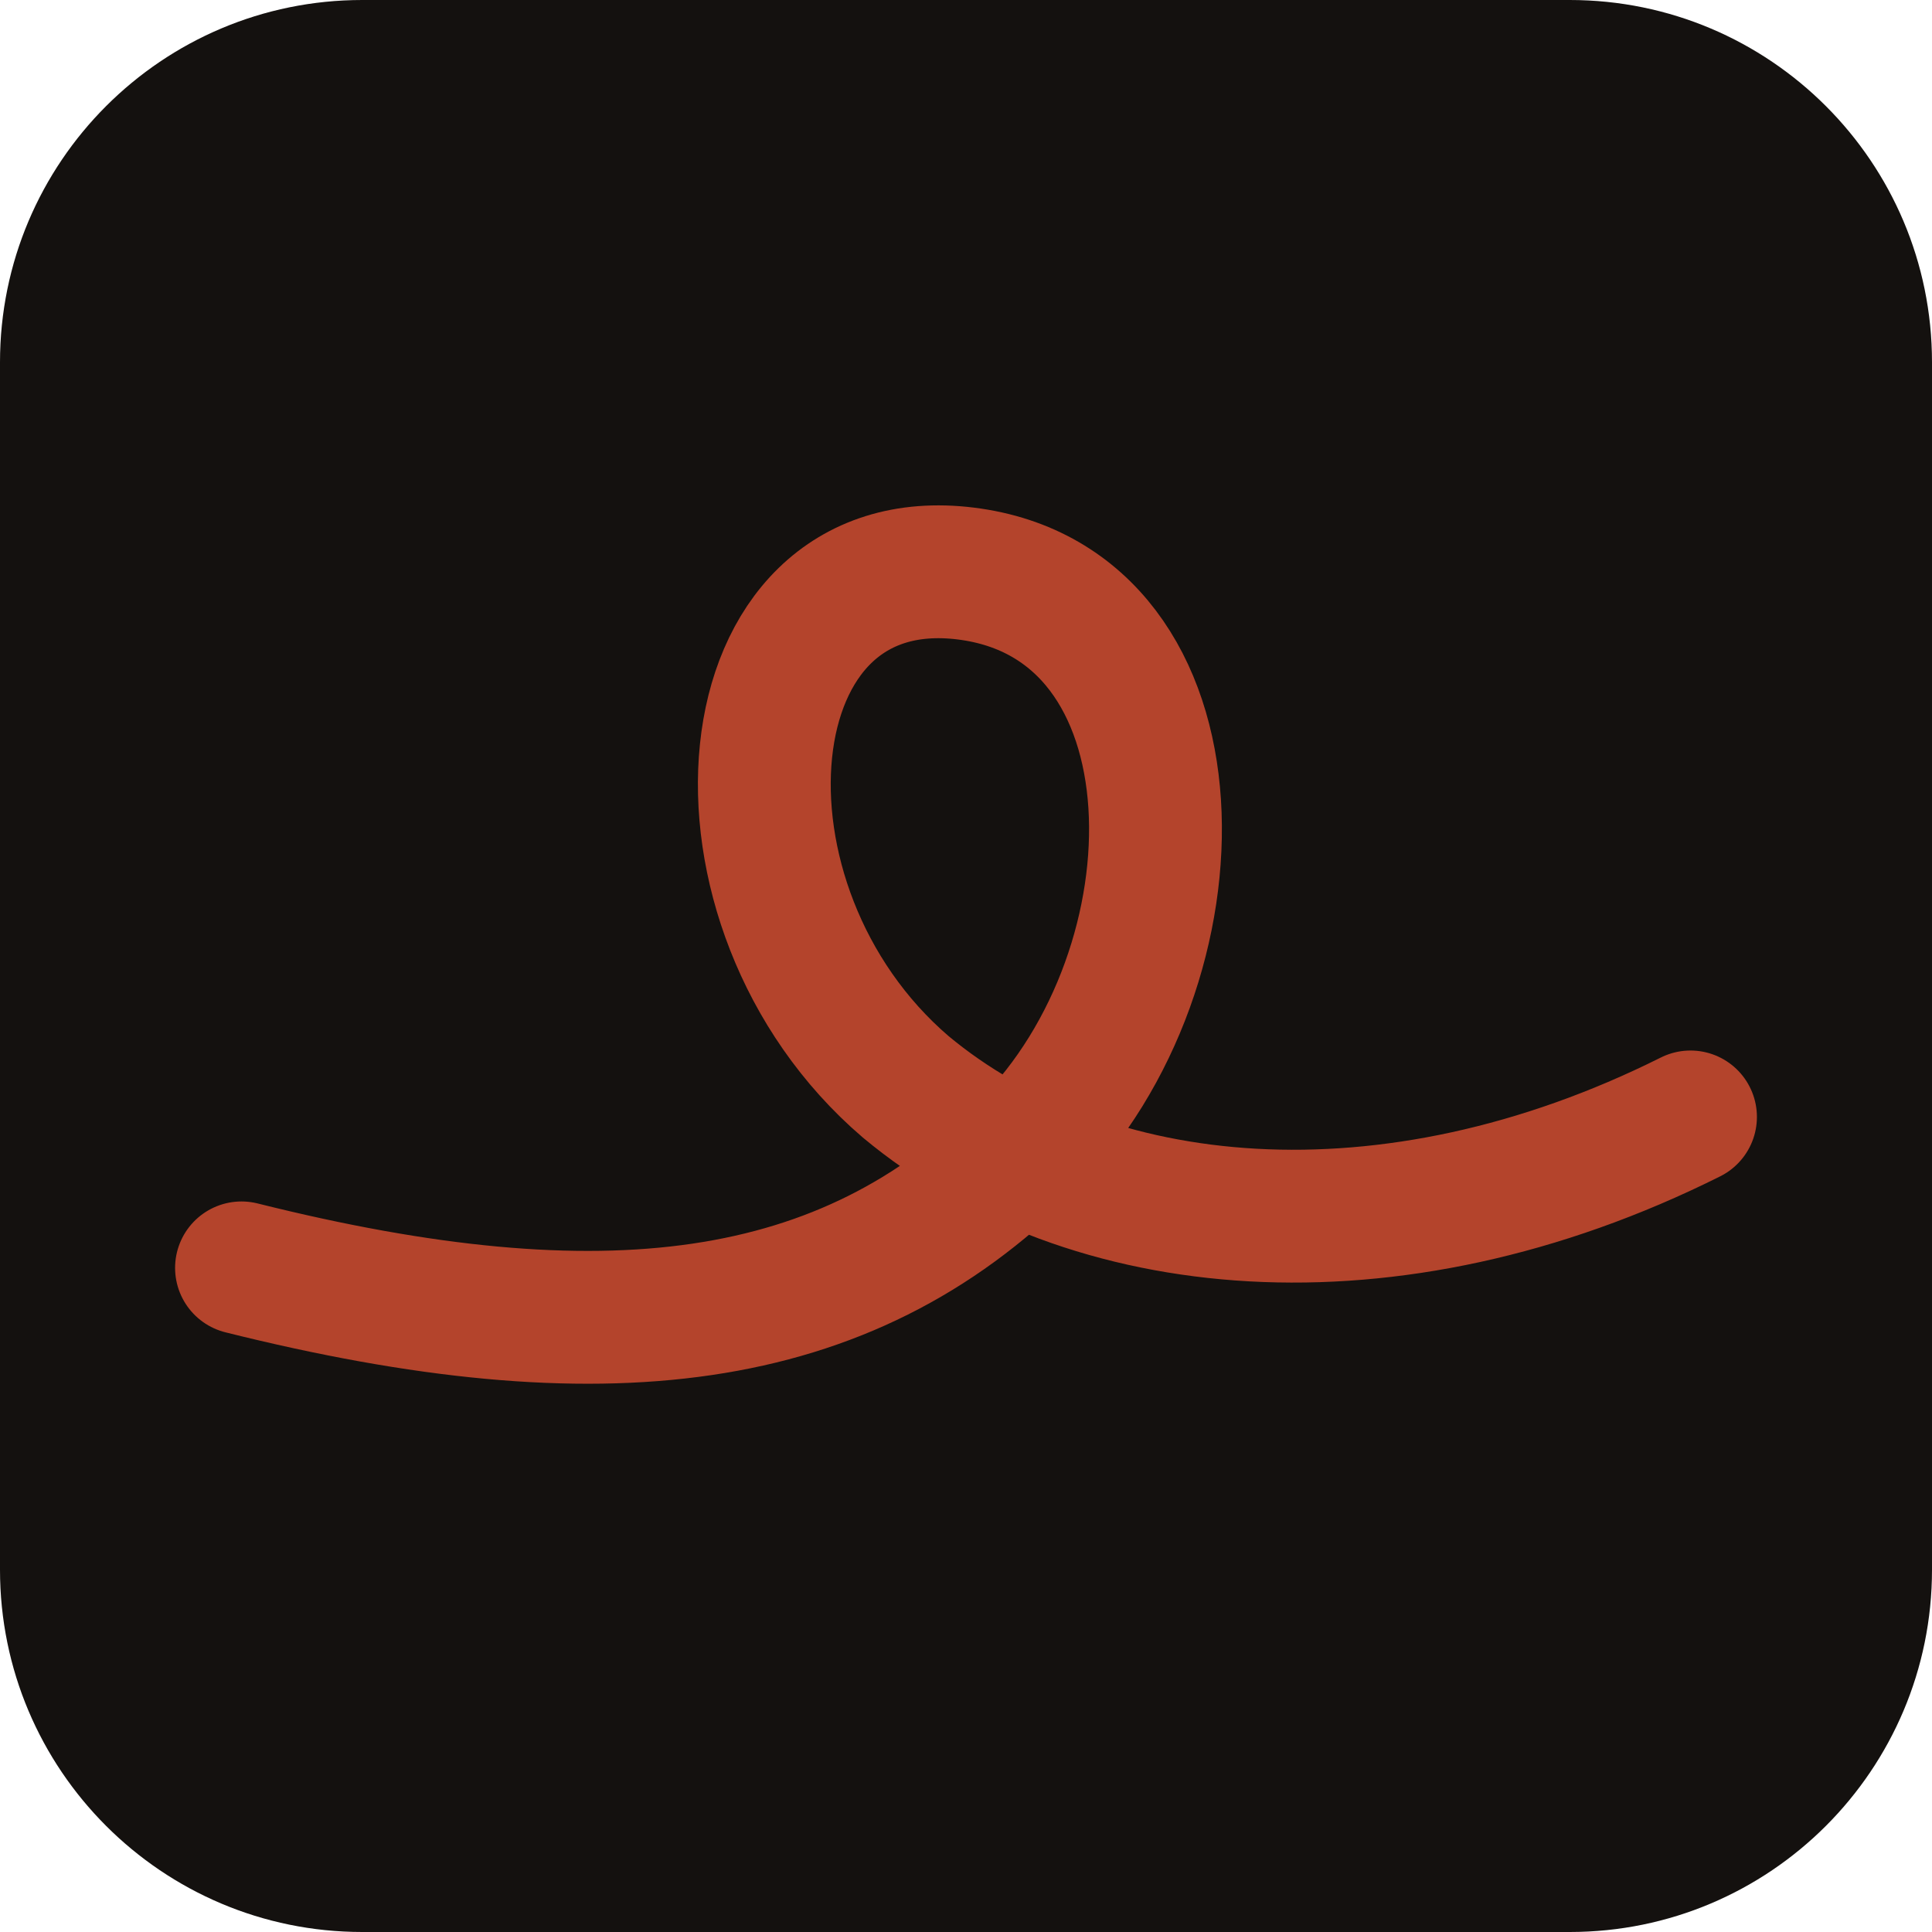
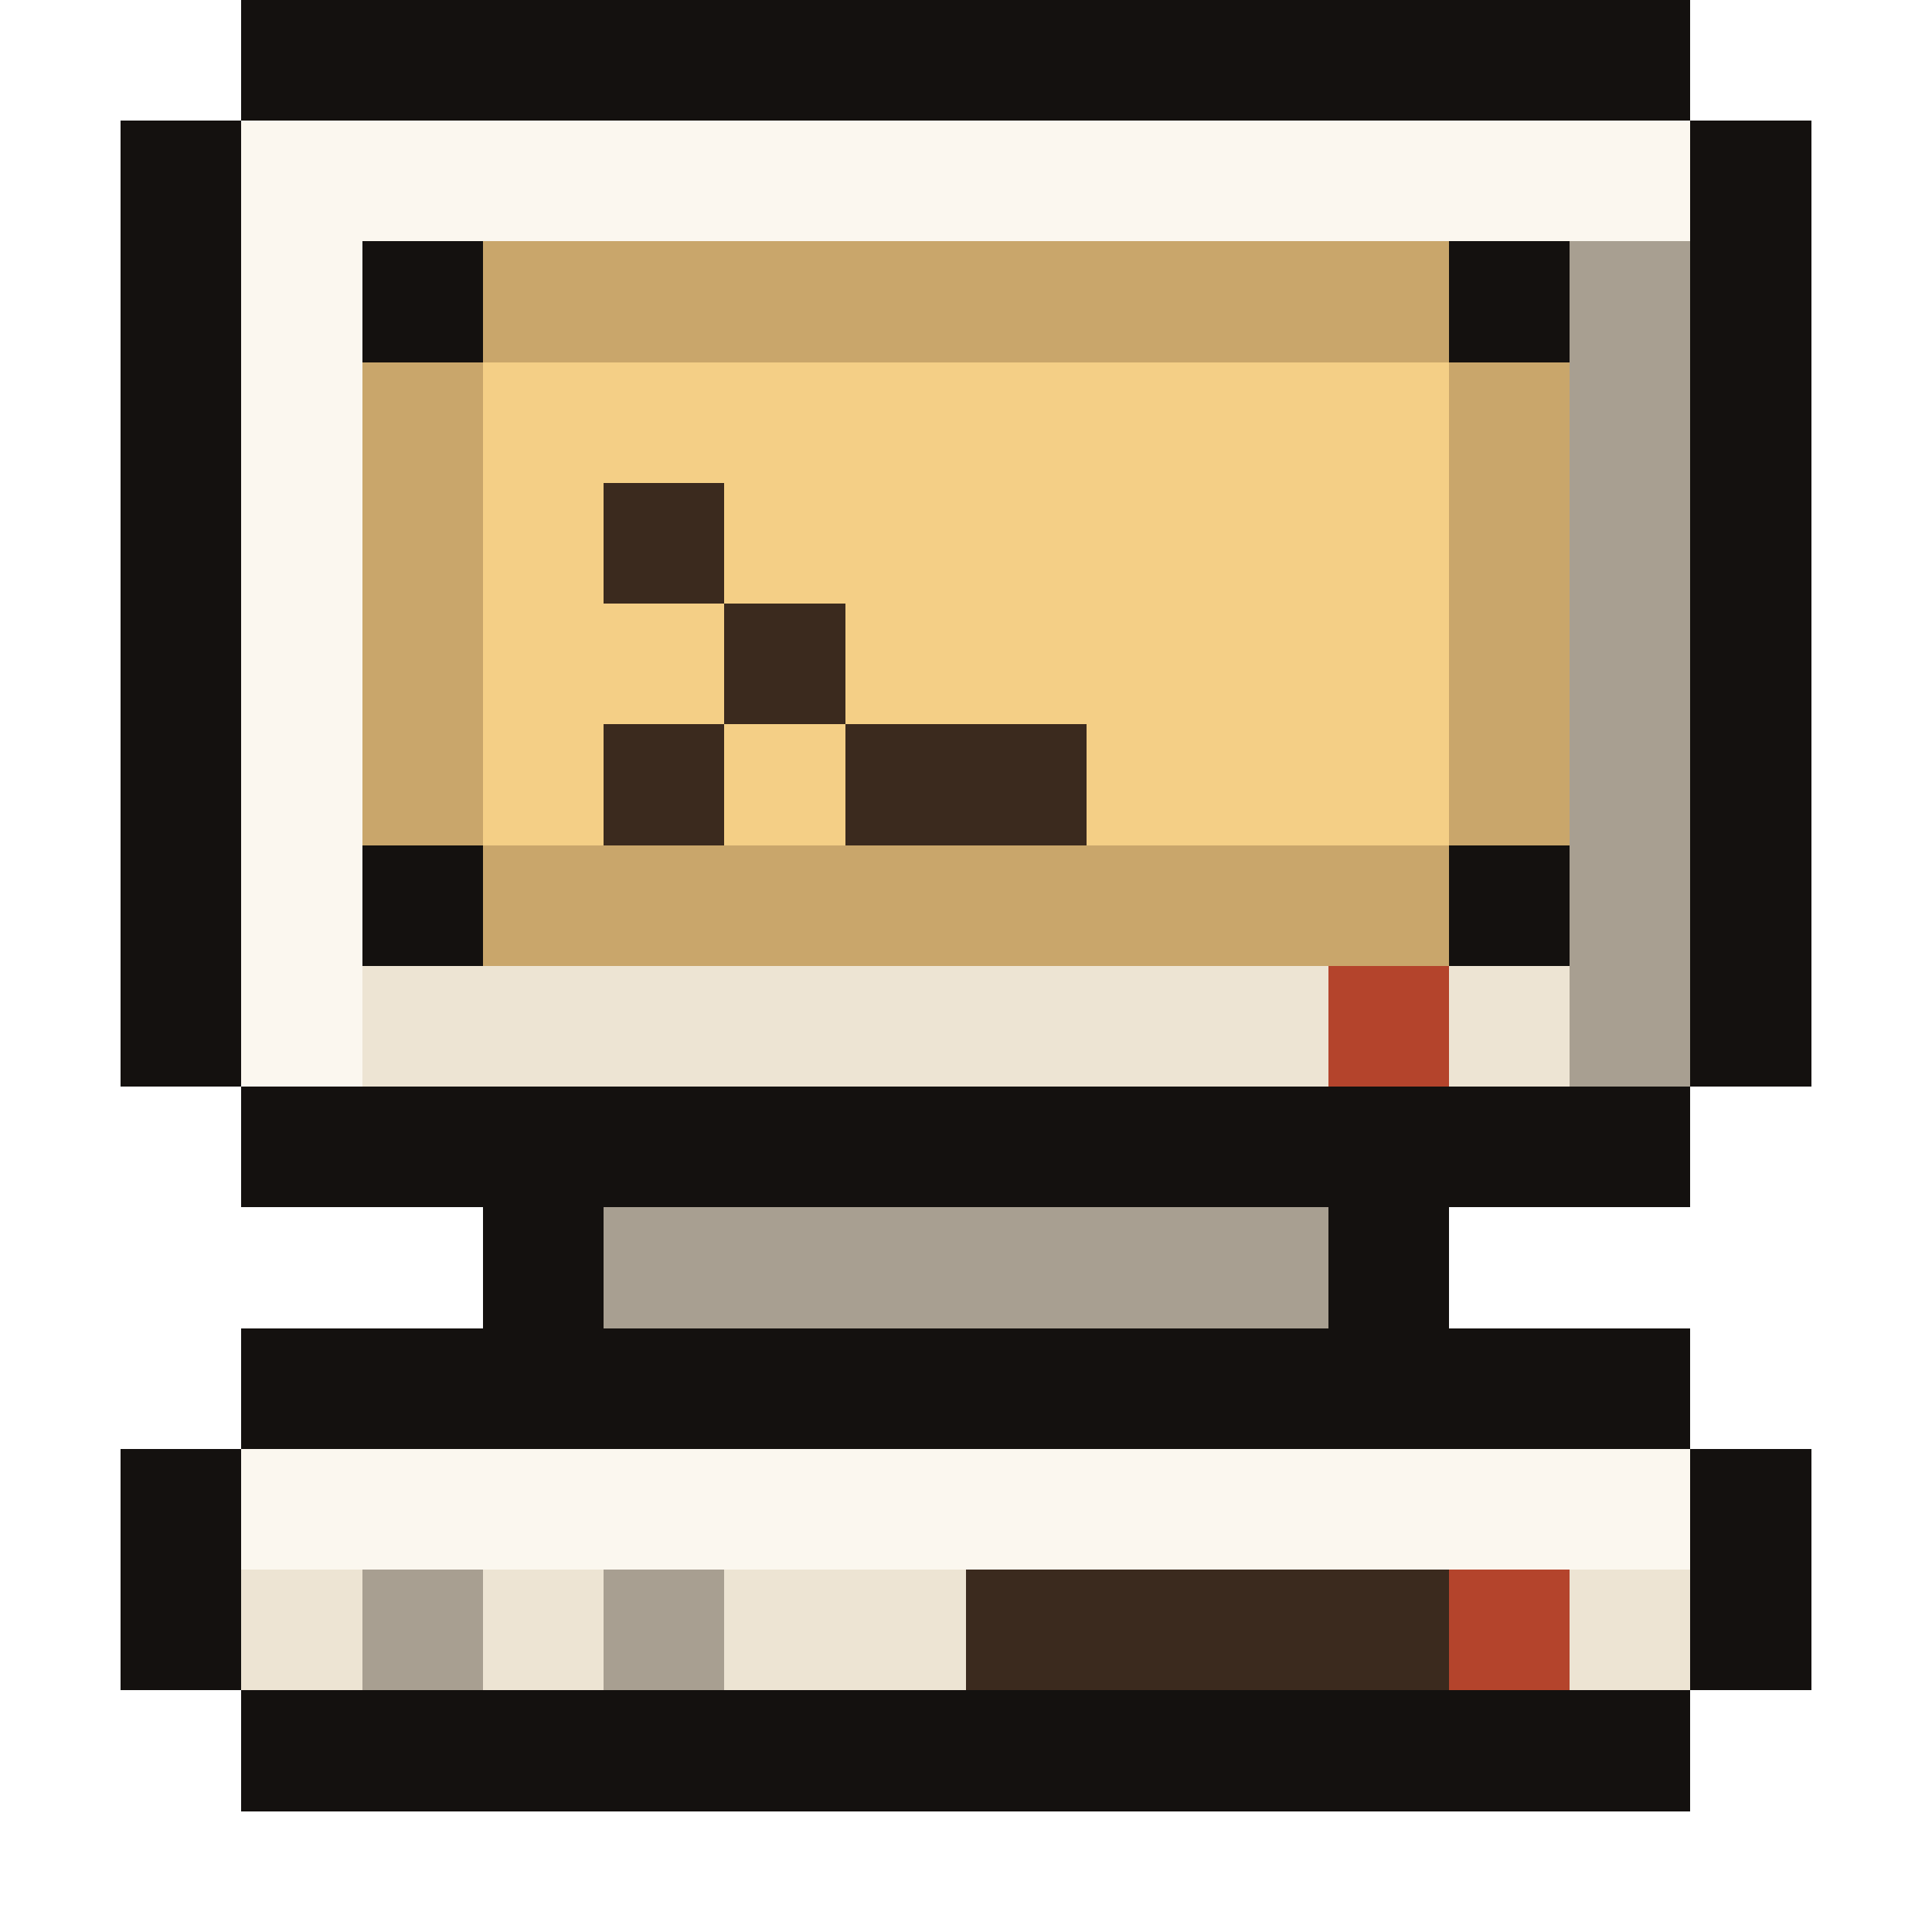
- <svg xmlns="http://www.w3.org/2000/svg" viewBox="0 0 32 32">
-   <rect width="32" height="32" rx="6" fill="#14110F" />
-   <path d="M4 21C10 22.5 14 22 17 19C20 16 20 10 16 9.5C12 9 11.5 15 15 18C18 20.5 23 21 28 18.5" stroke="#B4442C" stroke-width="2.2" fill="none" stroke-linecap="round" />
+ <svg xmlns="http://www.w3.org/2000/svg" viewBox="0 0 16 16" shape-rendering="crispEdges">
+   <rect x="2" y="0" width="12" height="1" fill="#14110f" />
+   <rect x="1" y="1" width="1" height="1" fill="#14110f" />
+   <rect x="2" y="1" width="12" height="1" fill="#fbf7ef" />
+   <rect x="14" y="1" width="1" height="1" fill="#14110f" />
+   <rect x="1" y="2" width="1" height="1" fill="#14110f" />
+   <rect x="2" y="2" width="1" height="1" fill="#fbf7ef" />
+   <rect x="3" y="2" width="1" height="1" fill="#14110f" />
+   <rect x="4" y="2" width="8" height="1" fill="#c9a66b" />
+   <rect x="12" y="2" width="1" height="1" fill="#14110f" />
+   <rect x="13" y="2" width="1" height="1" fill="#a89f91" />
+   <rect x="14" y="2" width="1" height="1" fill="#14110f" />
+   <rect x="1" y="3" width="1" height="1" fill="#14110f" />
+   <rect x="2" y="3" width="1" height="1" fill="#fbf7ef" />
+   <rect x="3" y="3" width="1" height="1" fill="#c9a66b" />
+   <rect x="4" y="3" width="8" height="1" fill="#f4cf86" />
+   <rect x="12" y="3" width="1" height="1" fill="#c9a66b" />
+   <rect x="13" y="3" width="1" height="1" fill="#a89f91" />
+   <rect x="14" y="3" width="1" height="1" fill="#14110f" />
+   <rect x="1" y="4" width="1" height="1" fill="#14110f" />
+   <rect x="2" y="4" width="1" height="1" fill="#fbf7ef" />
+   <rect x="3" y="4" width="1" height="1" fill="#c9a66b" />
+   <rect x="4" y="4" width="1" height="1" fill="#f4cf86" />
+   <rect x="5" y="4" width="1" height="1" fill="#3b2a1e" />
+   <rect x="6" y="4" width="6" height="1" fill="#f4cf86" />
+   <rect x="12" y="4" width="1" height="1" fill="#c9a66b" />
+   <rect x="13" y="4" width="1" height="1" fill="#a89f91" />
+   <rect x="14" y="4" width="1" height="1" fill="#14110f" />
+   <rect x="1" y="5" width="1" height="1" fill="#14110f" />
+   <rect x="2" y="5" width="1" height="1" fill="#fbf7ef" />
+   <rect x="3" y="5" width="1" height="1" fill="#c9a66b" />
+   <rect x="4" y="5" width="2" height="1" fill="#f4cf86" />
+   <rect x="6" y="5" width="1" height="1" fill="#3b2a1e" />
+   <rect x="7" y="5" width="5" height="1" fill="#f4cf86" />
+   <rect x="12" y="5" width="1" height="1" fill="#c9a66b" />
+   <rect x="13" y="5" width="1" height="1" fill="#a89f91" />
+   <rect x="14" y="5" width="1" height="1" fill="#14110f" />
+   <rect x="1" y="6" width="1" height="1" fill="#14110f" />
+   <rect x="2" y="6" width="1" height="1" fill="#fbf7ef" />
+   <rect x="3" y="6" width="1" height="1" fill="#c9a66b" />
+   <rect x="4" y="6" width="1" height="1" fill="#f4cf86" />
+   <rect x="5" y="6" width="1" height="1" fill="#3b2a1e" />
+   <rect x="6" y="6" width="1" height="1" fill="#f4cf86" />
+   <rect x="7" y="6" width="2" height="1" fill="#3b2a1e" />
+   <rect x="9" y="6" width="3" height="1" fill="#f4cf86" />
+   <rect x="12" y="6" width="1" height="1" fill="#c9a66b" />
+   <rect x="13" y="6" width="1" height="1" fill="#a89f91" />
+   <rect x="14" y="6" width="1" height="1" fill="#14110f" />
+   <rect x="1" y="7" width="1" height="1" fill="#14110f" />
+   <rect x="2" y="7" width="1" height="1" fill="#fbf7ef" />
+   <rect x="3" y="7" width="1" height="1" fill="#14110f" />
+   <rect x="4" y="7" width="8" height="1" fill="#c9a66b" />
+   <rect x="12" y="7" width="1" height="1" fill="#14110f" />
+   <rect x="13" y="7" width="1" height="1" fill="#a89f91" />
+   <rect x="14" y="7" width="1" height="1" fill="#14110f" />
+   <rect x="1" y="8" width="1" height="1" fill="#14110f" />
+   <rect x="2" y="8" width="1" height="1" fill="#fbf7ef" />
+   <rect x="3" y="8" width="8" height="1" fill="#ede4d3" />
+   <rect x="11" y="8" width="1" height="1" fill="#b4442c" />
+   <rect x="12" y="8" width="1" height="1" fill="#ede4d3" />
+   <rect x="13" y="8" width="1" height="1" fill="#a89f91" />
+   <rect x="14" y="8" width="1" height="1" fill="#14110f" />
+   <rect x="2" y="9" width="12" height="1" fill="#14110f" />
+   <rect x="4" y="10" width="1" height="1" fill="#14110f" />
+   <rect x="5" y="10" width="6" height="1" fill="#a89f91" />
+   <rect x="11" y="10" width="1" height="1" fill="#14110f" />
+   <rect x="2" y="11" width="12" height="1" fill="#14110f" />
+   <rect x="1" y="12" width="1" height="1" fill="#14110f" />
+   <rect x="2" y="12" width="12" height="1" fill="#fbf7ef" />
+   <rect x="14" y="12" width="1" height="1" fill="#14110f" />
+   <rect x="1" y="13" width="1" height="1" fill="#14110f" />
+   <rect x="2" y="13" width="1" height="1" fill="#ede4d3" />
+   <rect x="3" y="13" width="1" height="1" fill="#a89f91" />
+   <rect x="4" y="13" width="1" height="1" fill="#ede4d3" />
+   <rect x="5" y="13" width="1" height="1" fill="#a89f91" />
+   <rect x="6" y="13" width="2" height="1" fill="#ede4d3" />
+   <rect x="8" y="13" width="4" height="1" fill="#3b2a1e" />
+   <rect x="12" y="13" width="1" height="1" fill="#b4442c" />
+   <rect x="13" y="13" width="1" height="1" fill="#ede4d3" />
+   <rect x="14" y="13" width="1" height="1" fill="#14110f" />
+   <rect x="2" y="14" width="12" height="1" fill="#14110f" />
</svg>
